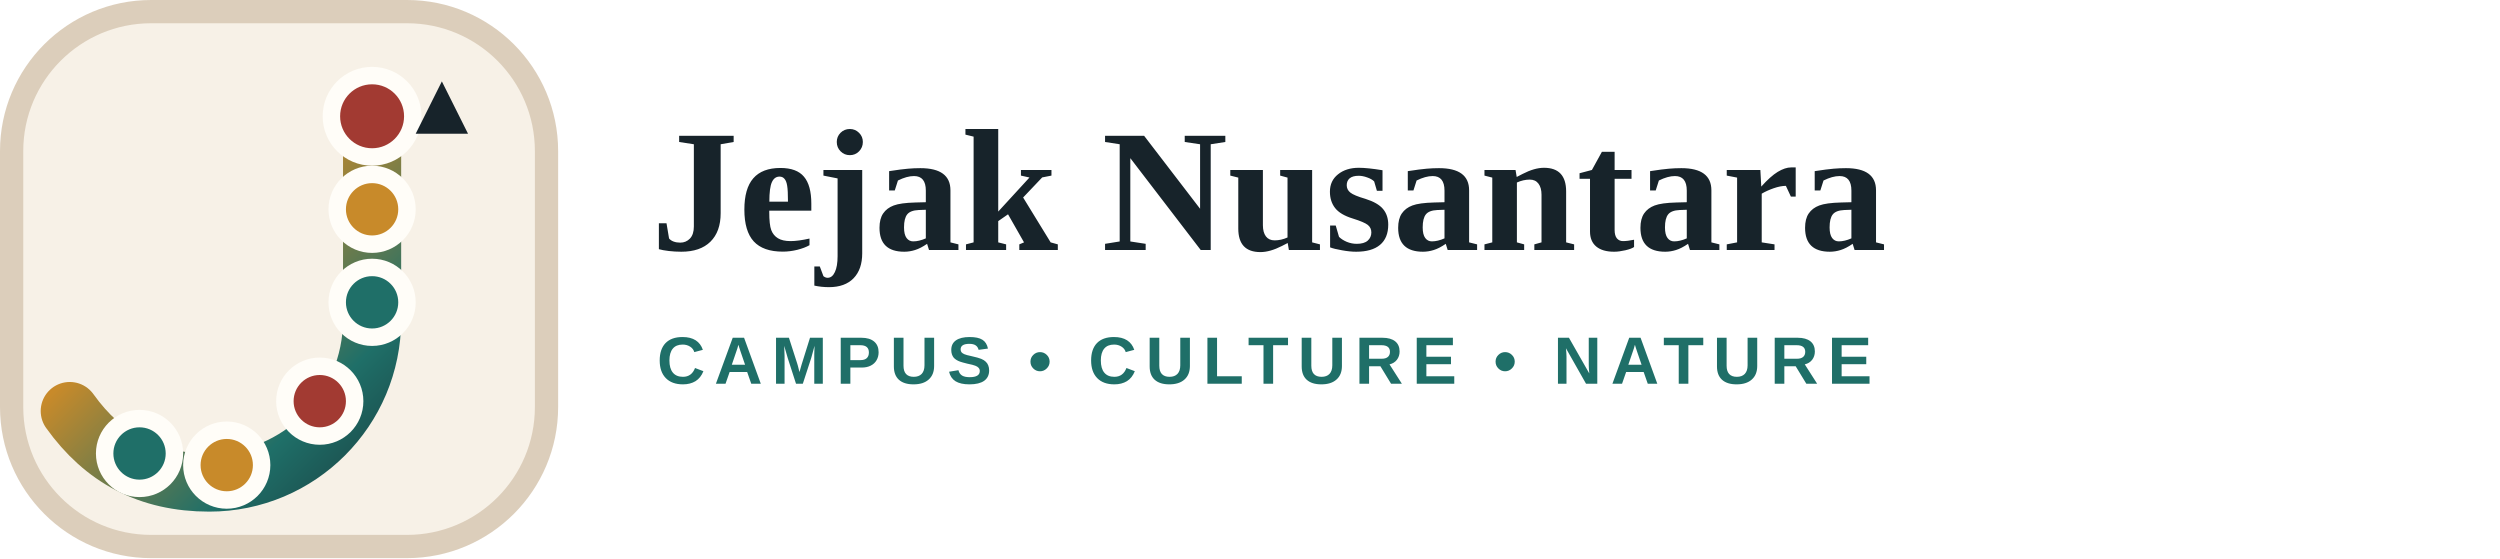
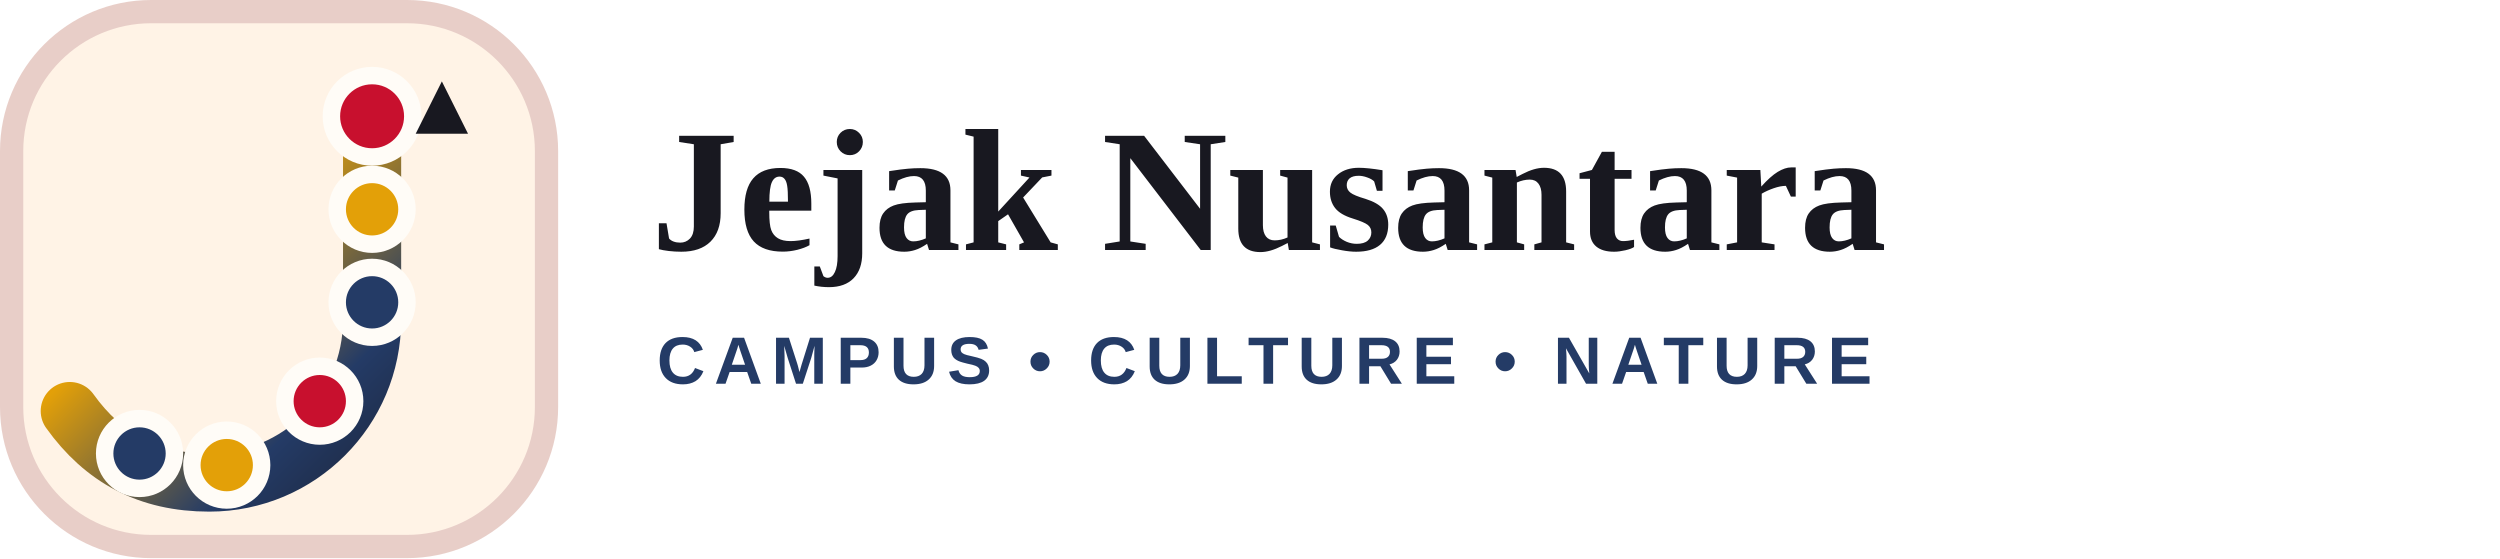
<svg xmlns="http://www.w3.org/2000/svg" width="430" height="96" viewBox="0 0 430 96" fill="none" role="img" aria-labelledby="title desc">
  <defs>
    <linearGradient id="route" x1="12" y1="14" x2="84" y2="86" gradientUnits="userSpaceOnUse">
-       <stop stop-color="#A23A32" />
-       <stop offset="0.35" stop-color="#C88A2A" />
-       <stop offset="0.68" stop-color="#1F6F68" />
-       <stop offset="1" stop-color="#17232A" />
+       <stop stop-color="#C8102E" />
+       <stop offset="0.35" stop-color="#E3A008" />
+       <stop offset="0.68" stop-color="#243B66" />
+       <stop offset="1" stop-color="#181820" />
    </linearGradient>
  </defs>
-   <rect x="2" y="2" width="92" height="92" rx="24" fill="#F7F1E7" stroke="#DCCEBB" stroke-width="4" />
+   <rect x="2" y="2" width="92" height="92" rx="24" fill="#FFF3E6" stroke="#E8CEC8" stroke-width="4" />
  <path d="M64 19V55C64 70.464 51.464 83 36 83C25.5 83 17.8 78.8 12 70.7" stroke="url(#route)" stroke-width="10" stroke-linecap="round" />
-   <circle cx="64" cy="20" r="7" fill="#A23A32" stroke="#FFFDF8" stroke-width="3" />
-   <circle cx="64" cy="36" r="6" fill="#C88A2A" stroke="#FFFDF8" stroke-width="3" />
-   <circle cx="64" cy="52" r="6" fill="#1F6F68" stroke="#FFFDF8" stroke-width="3" />
-   <circle cx="55" cy="69" r="6" fill="#A23A32" stroke="#FFFDF8" stroke-width="3" />
-   <circle cx="39" cy="80" r="6" fill="#C88A2A" stroke="#FFFDF8" stroke-width="3" />
-   <circle cx="24" cy="78" r="6" fill="#1F6F68" stroke="#FFFDF8" stroke-width="3" />
-   <path d="M76 14L80.5 23H71.5L76 14Z" fill="#17232A" />
-   <text x="112" y="43" fill="#17232A" font-family="Georgia, 'Times New Roman', serif" font-size="30" font-weight="700" letter-spacing="0">Jejak Nusantara</text>
-   <text x="113" y="66" fill="#1F6F68" font-family="Arial, Helvetica, sans-serif" font-size="11.5" font-weight="700" letter-spacing="1.55">CAMPUS • CULTURE • NATURE</text>
+   <circle cx="64" cy="20" r="7" fill="#C8102E" stroke="#FFFCF7" stroke-width="3" />
+   <circle cx="64" cy="36" r="6" fill="#E3A008" stroke="#FFFCF7" stroke-width="3" />
+   <circle cx="64" cy="52" r="6" fill="#243B66" stroke="#FFFCF7" stroke-width="3" />
+   <circle cx="55" cy="69" r="6" fill="#C8102E" stroke="#FFFCF7" stroke-width="3" />
+   <circle cx="39" cy="80" r="6" fill="#E3A008" stroke="#FFFCF7" stroke-width="3" />
+   <circle cx="24" cy="78" r="6" fill="#243B66" stroke="#FFFCF7" stroke-width="3" />
+   <path d="M76 14L80.5 23H71.5L76 14Z" fill="#181820" />
+   <text x="112" y="43" fill="#181820" font-family="Georgia, 'Times New Roman', serif" font-size="30" font-weight="700" letter-spacing="0">Jejak Nusantara</text>
+   <text x="113" y="66" fill="#243B66" font-family="Arial, Helvetica, sans-serif" font-size="11.5" font-weight="700" letter-spacing="1.55">CAMPUS • CULTURE • NATURE</text>
</svg>
